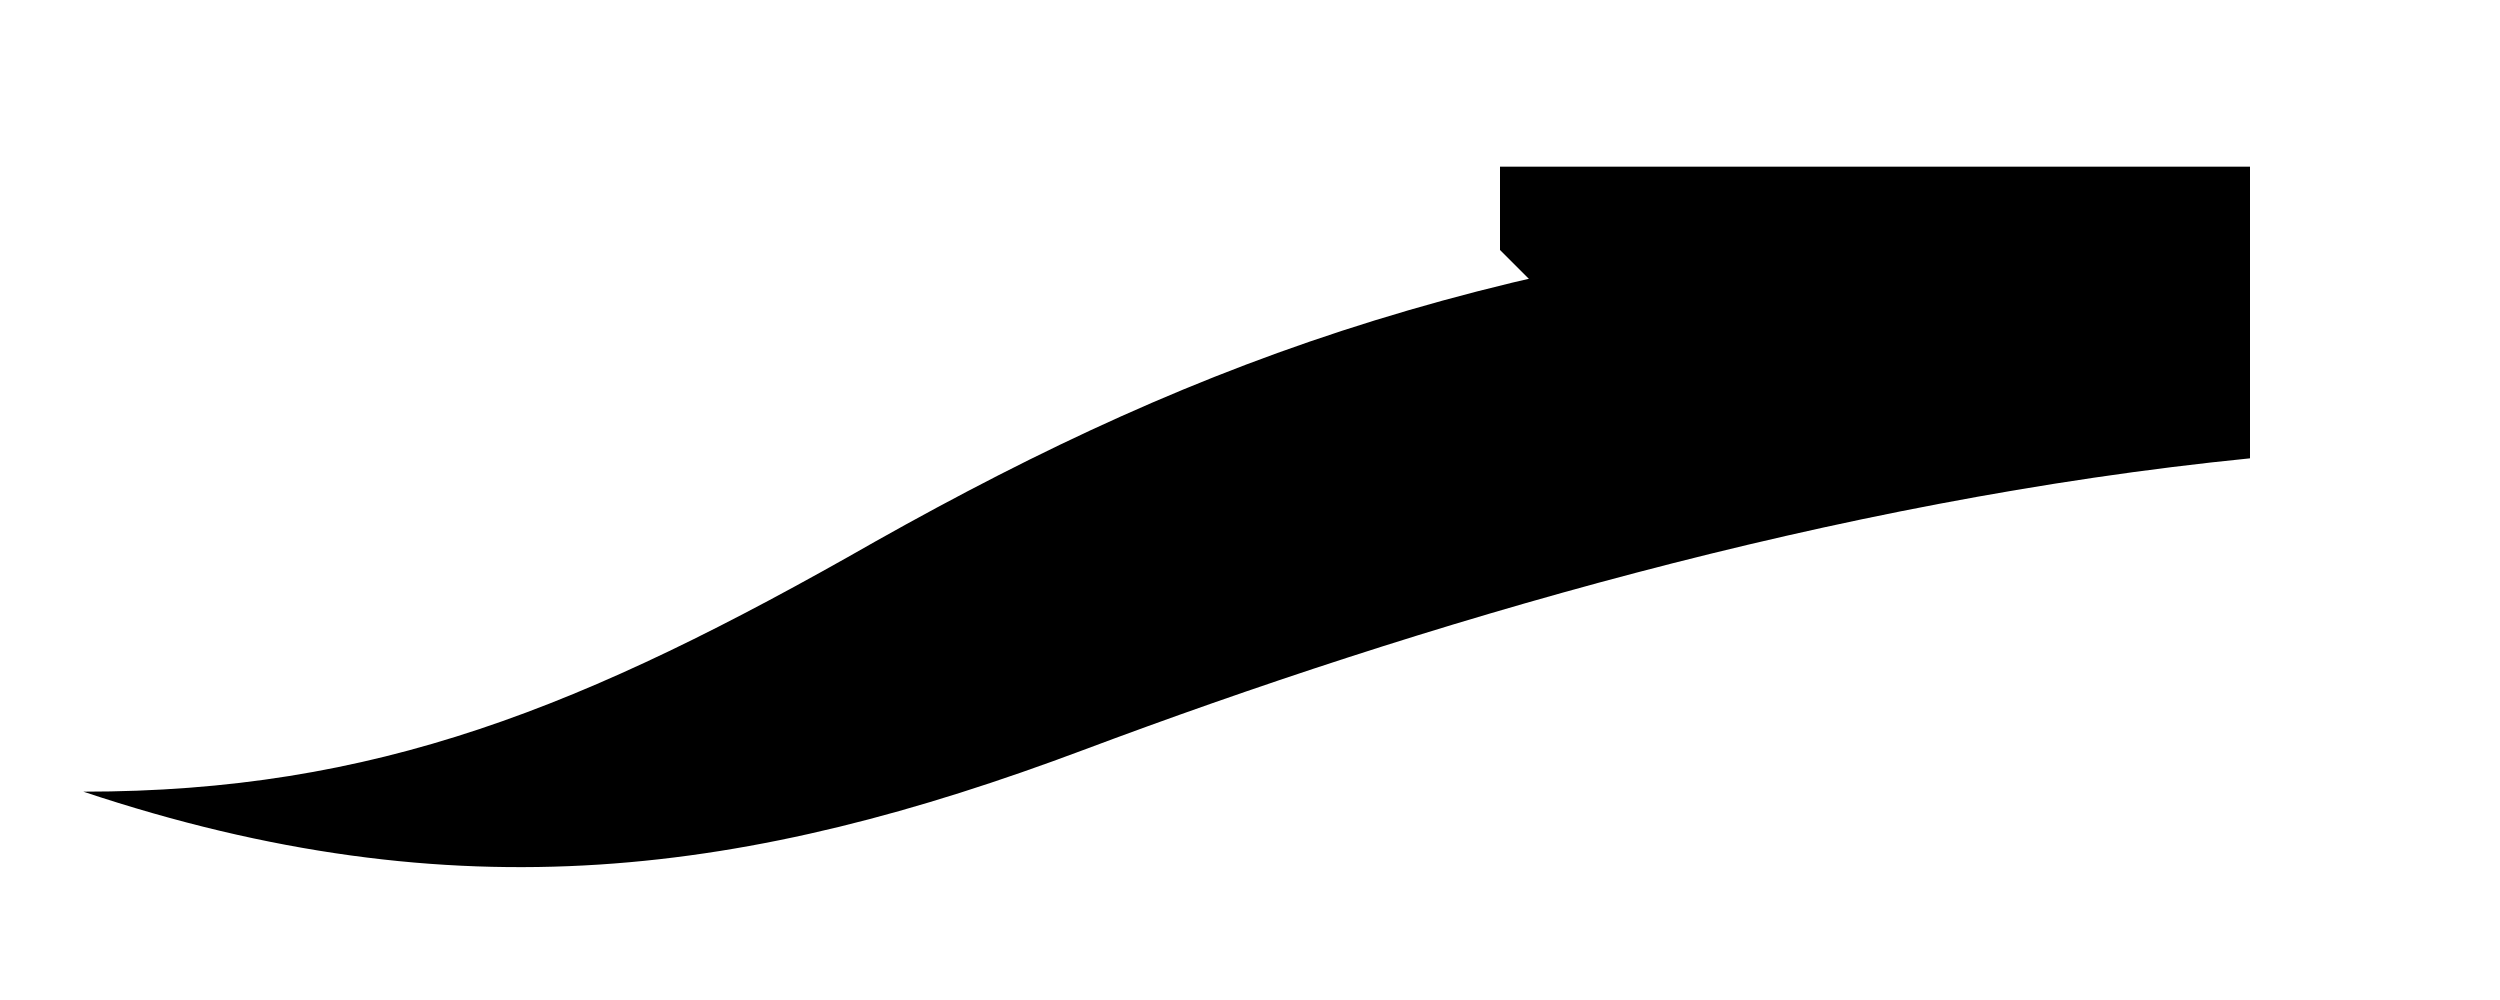
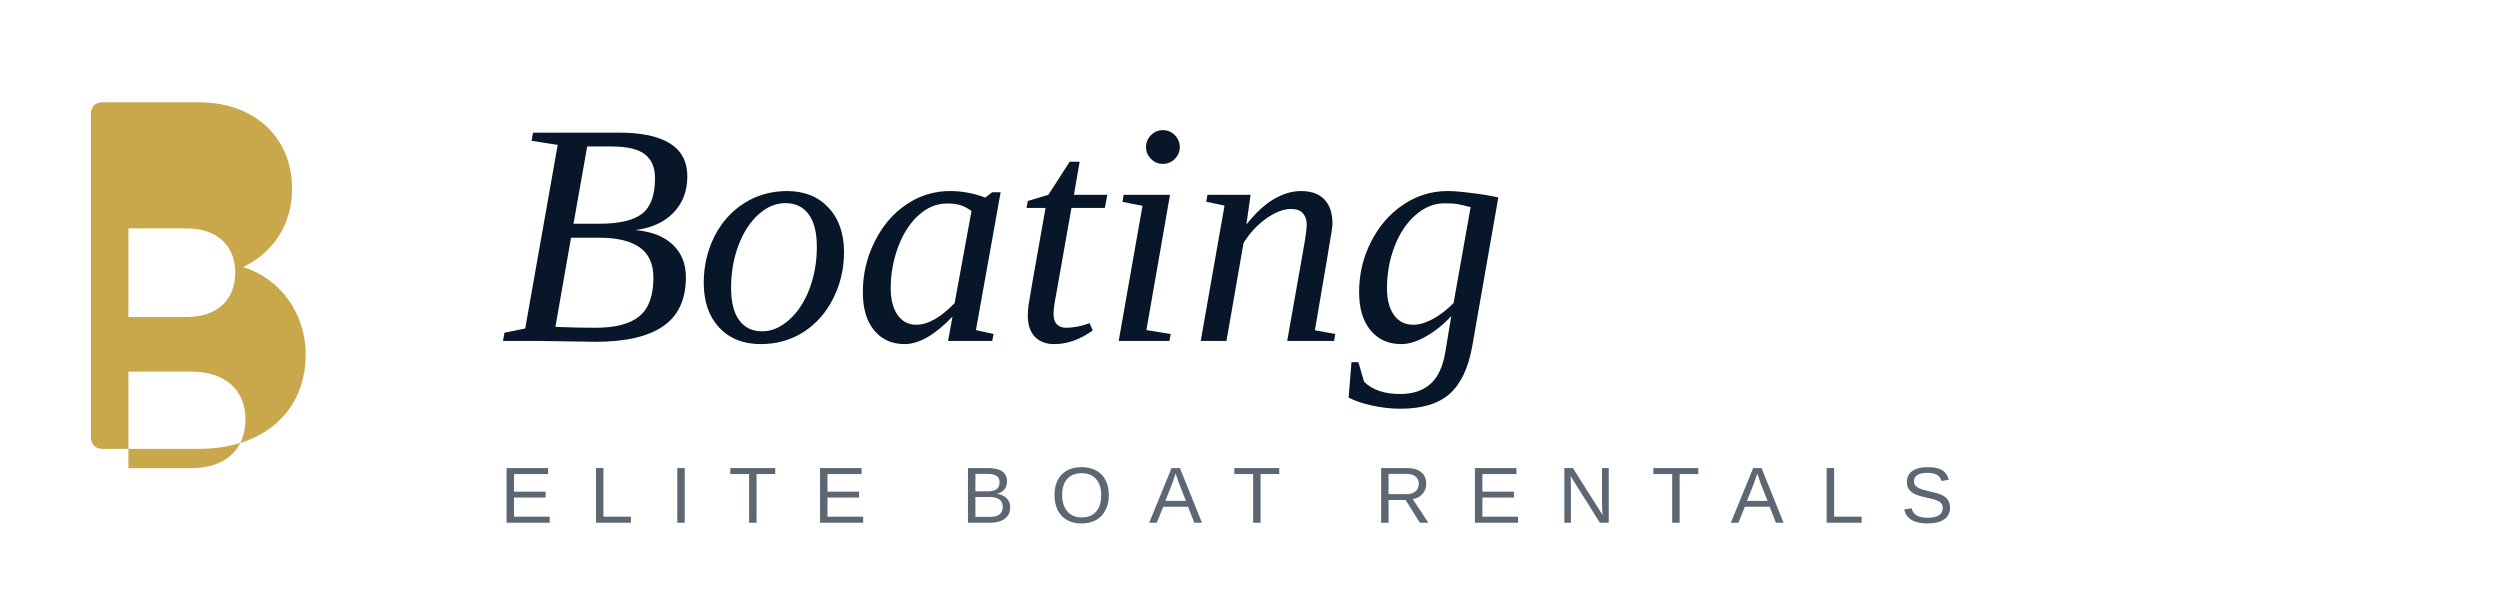
- <svg xmlns="http://www.w3.org/2000/svg" viewBox="0 0 120 48" fill="none" aria-hidden="true">
-   <path fill="currentColor" d="M4 38 C 18 38, 28 34, 42 26 C 58 17, 72 12, 96 10 L 108 10 L 108 22 C 88 24, 68 30, 52 36 C 36 42, 22 44, 4 38 Z" />
-   <path fill="currentColor" d="M72 8 L 108 8 L 108 18 L 78 18 L 72 12 Z" />
+ <svg xmlns="http://www.w3.org/2000/svg" viewBox="0 0 220 52" fill="none" aria-hidden="true">
+   <path fill="#C9A84C" d="M8 44V10c0-.6.4-1 1-1h8.5c4.8 0 8.2 3 8.2 7.6 0 3.1-1.6 5.6-4.3 6.9 3.2 1 5.5 4 5.5 7.7 0 5-3.7 8.3-9.4 8.3H9c-.6 0-1-.4-1-1V44zm3.3-16.1h5.1c2.7 0 4.3-1.5 4.3-3.9s-1.6-3.9-4.3-3.9h-5.1v7.8zm0 13.3h5.5c3 0 4.8-1.6 4.8-4.3 0-2.6-1.8-4.2-4.8-4.2h-5.5v8.5z" />
+   <text x="44" y="30" fill="#071628" font-family="Georgia, 'Times New Roman', serif" font-size="28" font-style="italic">Boating</text>
+   <text x="44" y="46" fill="#071628" fill-opacity="0.65" font-family="Arial, Helvetica, sans-serif" font-size="7" letter-spacing="3.2">ELITE BOAT RENTALS</text>
</svg>
